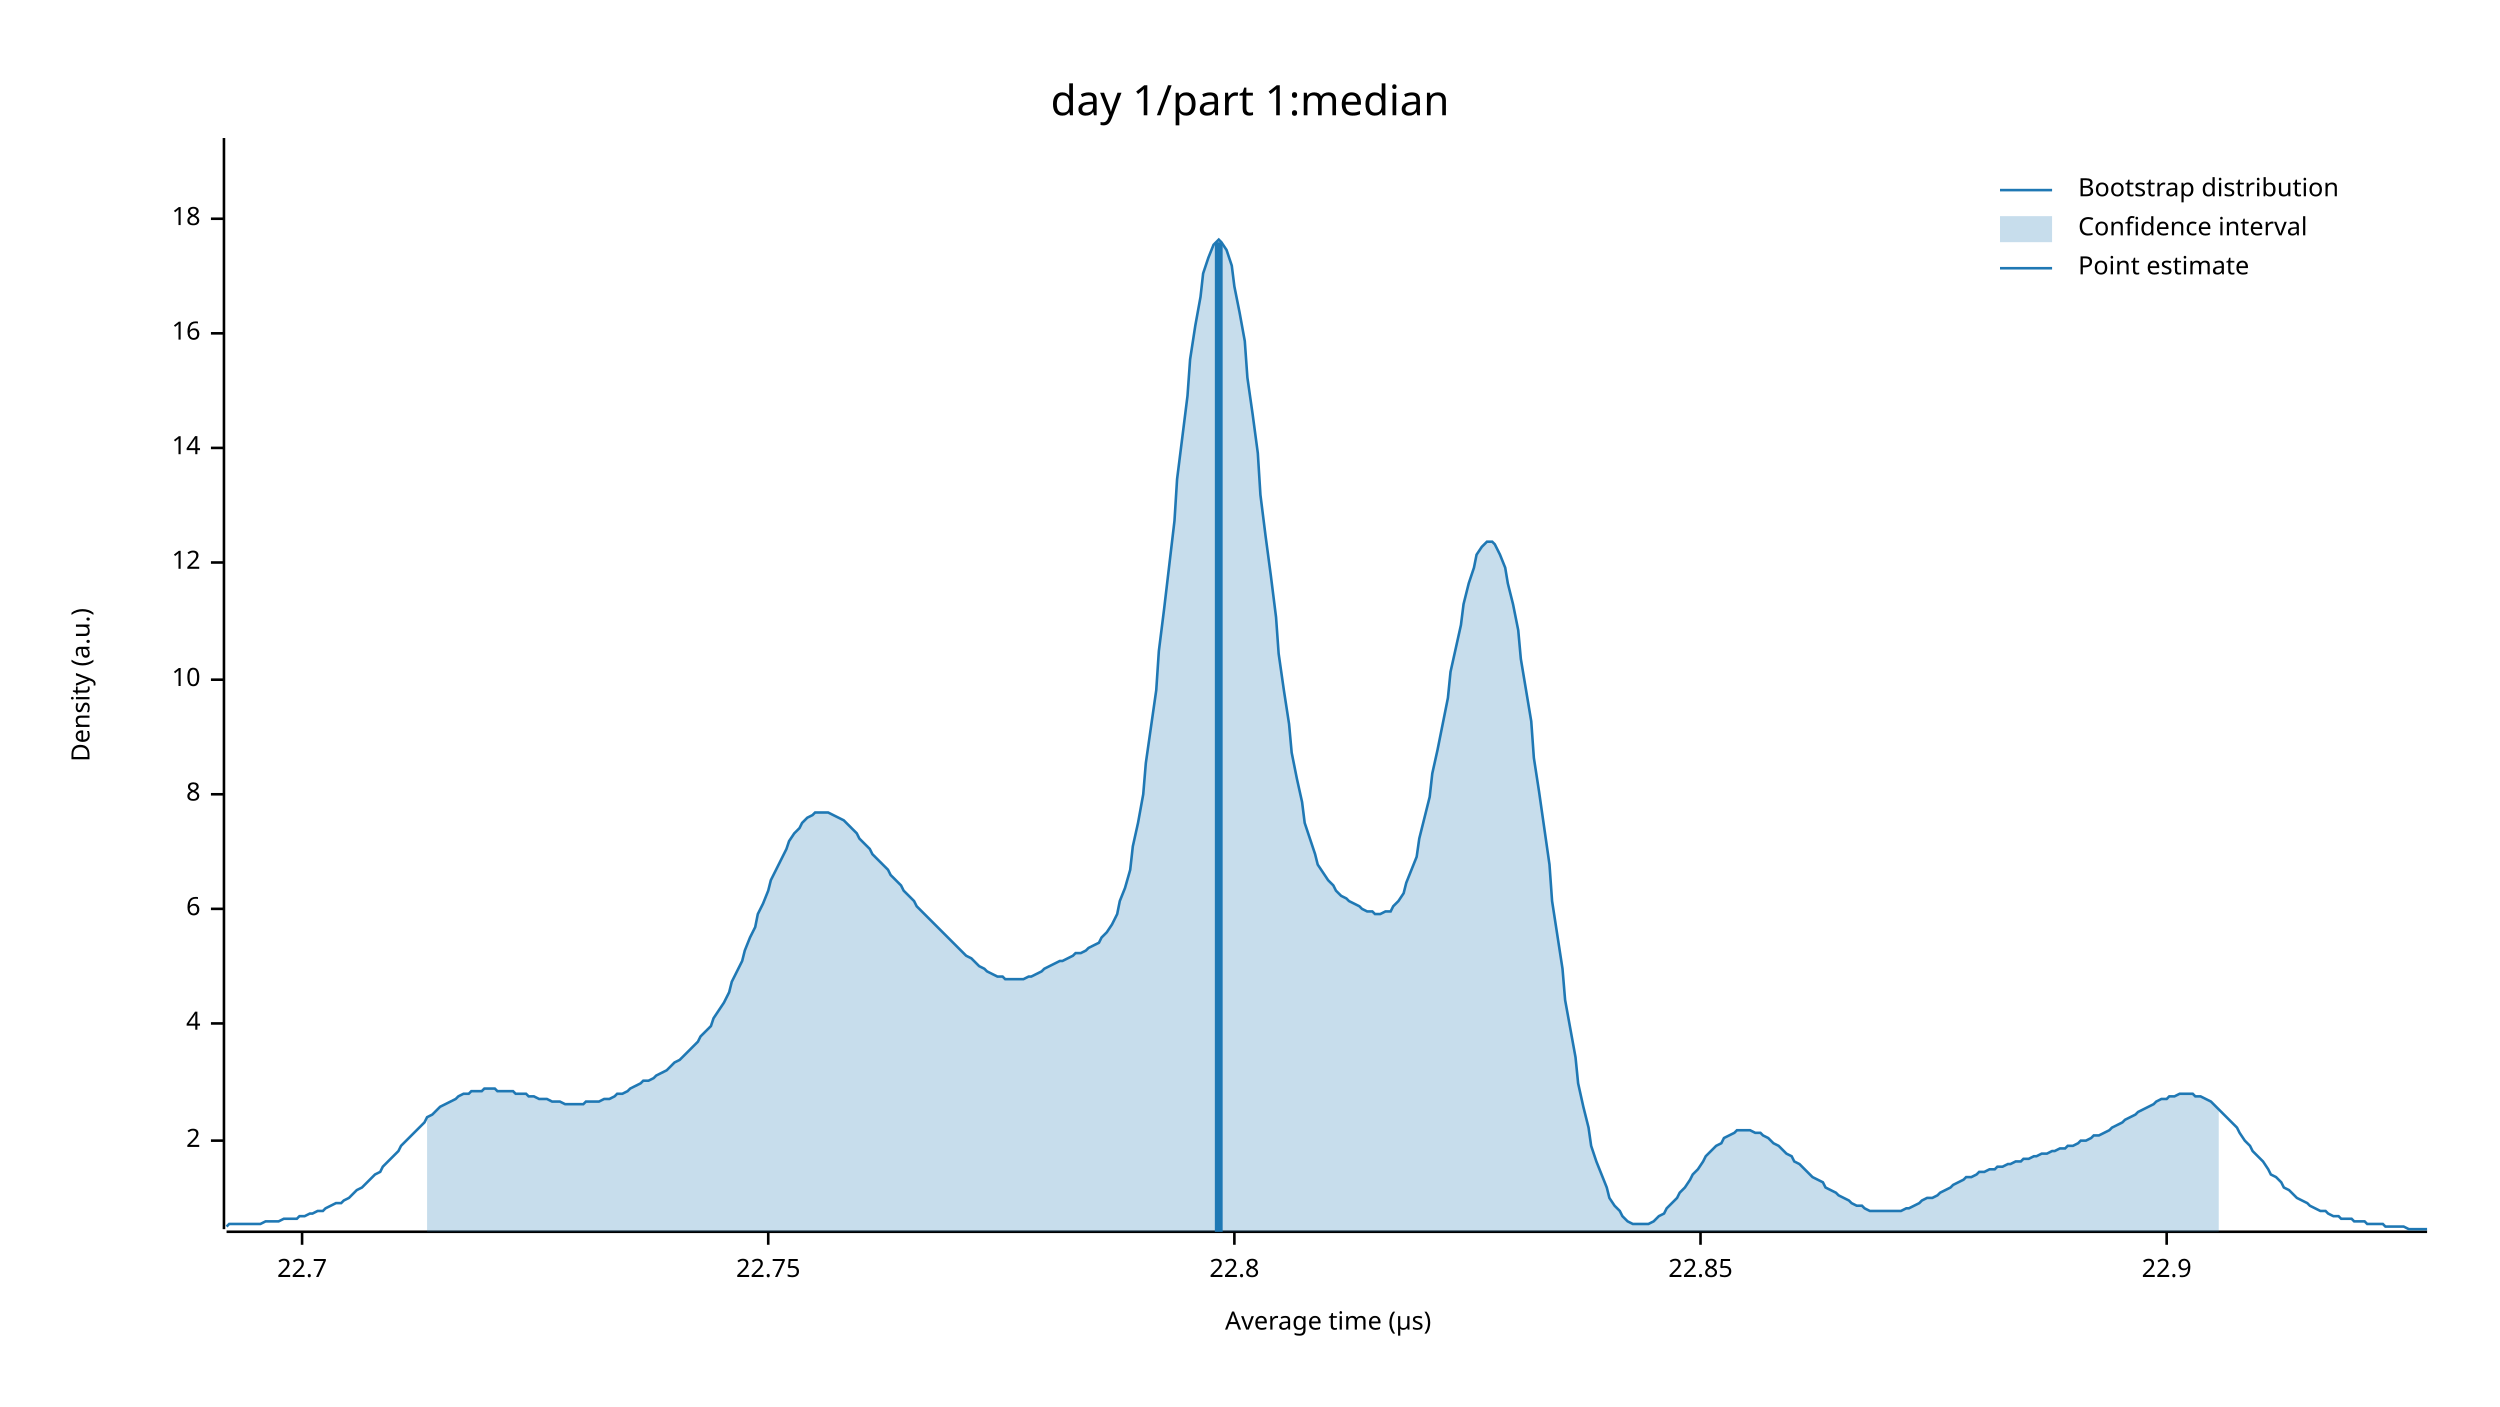
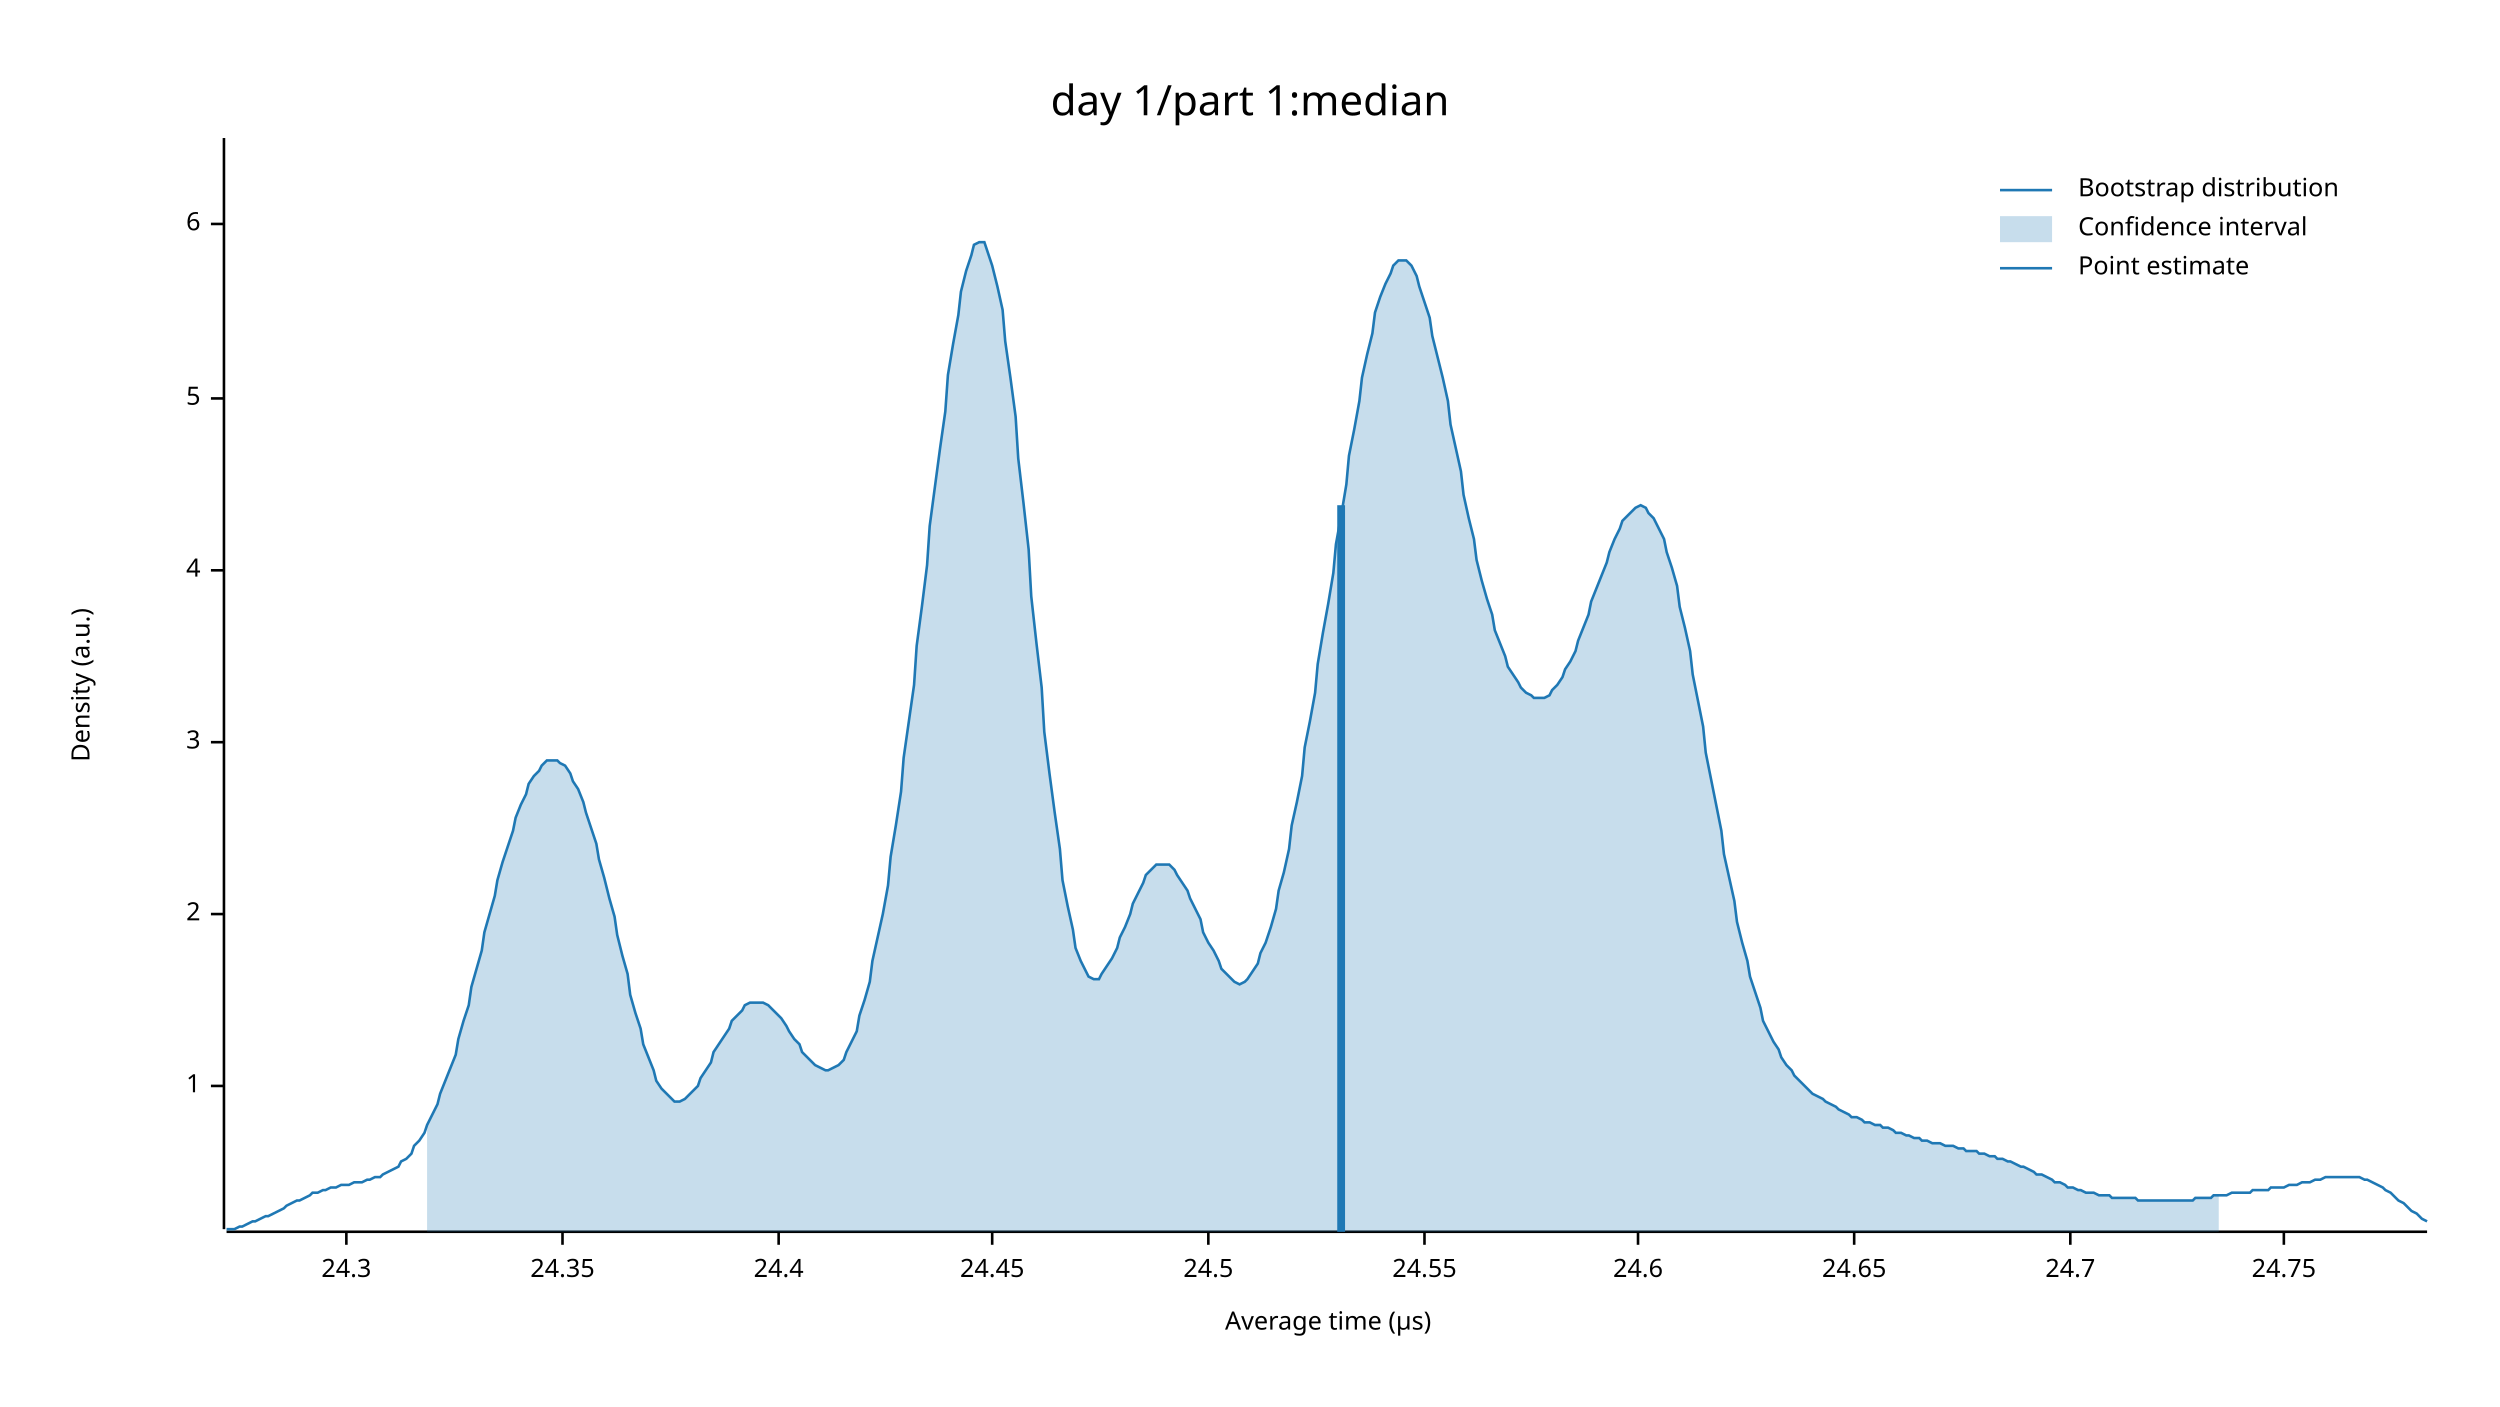
<svg xmlns="http://www.w3.org/2000/svg" width="960" height="540" viewBox="0 0 960 540">
  <text x="480" y="32" dy="0.76em" text-anchor="middle" font-family="sans-serif" font-size="16.129" opacity="1" fill="#000000">
day 1/part 1:median
</text>
  <text x="27" y="263" dy="0.76em" text-anchor="middle" font-family="sans-serif" font-size="9.677" opacity="1" fill="#000000" transform="rotate(270, 27, 263)">
Density (a.u.)
</text>
  <text x="510" y="513" dy="-0.5ex" text-anchor="middle" font-family="sans-serif" font-size="9.677" opacity="1" fill="#000000">
Average time (µs)
</text>
  <polyline fill="none" opacity="1" stroke="#000000" stroke-width="1" points="86,53 86,472 " />
-   <text x="77" y="438" dy="0.5ex" text-anchor="end" font-family="sans-serif" font-size="9.677" opacity="1" fill="#000000">
+   <text x="77" y="417" dy="0.5ex" text-anchor="end" font-family="sans-serif" font-size="9.677" opacity="1" fill="#000000">
+ 1
+ </text>
+   <polyline fill="none" opacity="1" stroke="#000000" stroke-width="1" points="81,417 86,417 " />
+   <text x="77" y="351" dy="0.5ex" text-anchor="end" font-family="sans-serif" font-size="9.677" opacity="1" fill="#000000">
2
</text>
-   <polyline fill="none" opacity="1" stroke="#000000" stroke-width="1" points="81,438 86,438 " />
-   <text x="77" y="393" dy="0.5ex" text-anchor="end" font-family="sans-serif" font-size="9.677" opacity="1" fill="#000000">
+   <polyline fill="none" opacity="1" stroke="#000000" stroke-width="1" points="81,351 86,351 " />
+   <text x="77" y="285" dy="0.5ex" text-anchor="end" font-family="sans-serif" font-size="9.677" opacity="1" fill="#000000">
+ 3
+ </text>
+   <polyline fill="none" opacity="1" stroke="#000000" stroke-width="1" points="81,285 86,285 " />
+   <text x="77" y="219" dy="0.5ex" text-anchor="end" font-family="sans-serif" font-size="9.677" opacity="1" fill="#000000">
4
</text>
-   <polyline fill="none" opacity="1" stroke="#000000" stroke-width="1" points="81,393 86,393 " />
-   <text x="77" y="349" dy="0.5ex" text-anchor="end" font-family="sans-serif" font-size="9.677" opacity="1" fill="#000000">
+   <polyline fill="none" opacity="1" stroke="#000000" stroke-width="1" points="81,219 86,219 " />
+   <text x="77" y="153" dy="0.5ex" text-anchor="end" font-family="sans-serif" font-size="9.677" opacity="1" fill="#000000">
+ 5
+ </text>
+   <polyline fill="none" opacity="1" stroke="#000000" stroke-width="1" points="81,153 86,153 " />
+   <text x="77" y="86" dy="0.5ex" text-anchor="end" font-family="sans-serif" font-size="9.677" opacity="1" fill="#000000">
6
</text>
-   <polyline fill="none" opacity="1" stroke="#000000" stroke-width="1" points="81,349 86,349 " />
-   <text x="77" y="305" dy="0.5ex" text-anchor="end" font-family="sans-serif" font-size="9.677" opacity="1" fill="#000000">
- 8
+   <polyline fill="none" opacity="1" stroke="#000000" stroke-width="1" points="81,86 86,86 " />
+   <polyline fill="none" opacity="1" stroke="#000000" stroke-width="1" points="87,473 932,473 " />
+   <text x="133" y="483" dy="0.76em" text-anchor="middle" font-family="sans-serif" font-size="9.677" opacity="1" fill="#000000">
+ 24.3
</text>
-   <polyline fill="none" opacity="1" stroke="#000000" stroke-width="1" points="81,305 86,305 " />
-   <text x="77" y="261" dy="0.5ex" text-anchor="end" font-family="sans-serif" font-size="9.677" opacity="1" fill="#000000">
- 10
+   <polyline fill="none" opacity="1" stroke="#000000" stroke-width="1" points="133,473 133,478 " />
+   <text x="216" y="483" dy="0.76em" text-anchor="middle" font-family="sans-serif" font-size="9.677" opacity="1" fill="#000000">
+ 24.35
</text>
-   <polyline fill="none" opacity="1" stroke="#000000" stroke-width="1" points="81,261 86,261 " />
-   <text x="77" y="216" dy="0.5ex" text-anchor="end" font-family="sans-serif" font-size="9.677" opacity="1" fill="#000000">
- 12
+   <polyline fill="none" opacity="1" stroke="#000000" stroke-width="1" points="216,473 216,478 " />
+   <text x="299" y="483" dy="0.76em" text-anchor="middle" font-family="sans-serif" font-size="9.677" opacity="1" fill="#000000">
+ 24.4
</text>
-   <polyline fill="none" opacity="1" stroke="#000000" stroke-width="1" points="81,216 86,216 " />
-   <text x="77" y="172" dy="0.5ex" text-anchor="end" font-family="sans-serif" font-size="9.677" opacity="1" fill="#000000">
- 14
+   <polyline fill="none" opacity="1" stroke="#000000" stroke-width="1" points="299,473 299,478 " />
+   <text x="381" y="483" dy="0.76em" text-anchor="middle" font-family="sans-serif" font-size="9.677" opacity="1" fill="#000000">
+ 24.45
</text>
-   <polyline fill="none" opacity="1" stroke="#000000" stroke-width="1" points="81,172 86,172 " />
-   <text x="77" y="128" dy="0.5ex" text-anchor="end" font-family="sans-serif" font-size="9.677" opacity="1" fill="#000000">
- 16
+   <polyline fill="none" opacity="1" stroke="#000000" stroke-width="1" points="381,473 381,478 " />
+   <text x="464" y="483" dy="0.76em" text-anchor="middle" font-family="sans-serif" font-size="9.677" opacity="1" fill="#000000">
+ 24.5
</text>
-   <polyline fill="none" opacity="1" stroke="#000000" stroke-width="1" points="81,128 86,128 " />
-   <text x="77" y="84" dy="0.5ex" text-anchor="end" font-family="sans-serif" font-size="9.677" opacity="1" fill="#000000">
- 18
+   <polyline fill="none" opacity="1" stroke="#000000" stroke-width="1" points="464,473 464,478 " />
+   <text x="547" y="483" dy="0.76em" text-anchor="middle" font-family="sans-serif" font-size="9.677" opacity="1" fill="#000000">
+ 24.55
</text>
-   <polyline fill="none" opacity="1" stroke="#000000" stroke-width="1" points="81,84 86,84 " />
-   <polyline fill="none" opacity="1" stroke="#000000" stroke-width="1" points="87,473 932,473 " />
-   <text x="116" y="483" dy="0.76em" text-anchor="middle" font-family="sans-serif" font-size="9.677" opacity="1" fill="#000000">
- 22.7
+   <polyline fill="none" opacity="1" stroke="#000000" stroke-width="1" points="547,473 547,478 " />
+   <text x="629" y="483" dy="0.76em" text-anchor="middle" font-family="sans-serif" font-size="9.677" opacity="1" fill="#000000">
+ 24.6
</text>
-   <polyline fill="none" opacity="1" stroke="#000000" stroke-width="1" points="116,473 116,478 " />
-   <text x="295" y="483" dy="0.76em" text-anchor="middle" font-family="sans-serif" font-size="9.677" opacity="1" fill="#000000">
- 22.75
+   <polyline fill="none" opacity="1" stroke="#000000" stroke-width="1" points="629,473 629,478 " />
+   <text x="712" y="483" dy="0.76em" text-anchor="middle" font-family="sans-serif" font-size="9.677" opacity="1" fill="#000000">
+ 24.65
</text>
-   <polyline fill="none" opacity="1" stroke="#000000" stroke-width="1" points="295,473 295,478 " />
-   <text x="474" y="483" dy="0.76em" text-anchor="middle" font-family="sans-serif" font-size="9.677" opacity="1" fill="#000000">
- 22.8
+   <polyline fill="none" opacity="1" stroke="#000000" stroke-width="1" points="712,473 712,478 " />
+   <text x="795" y="483" dy="0.76em" text-anchor="middle" font-family="sans-serif" font-size="9.677" opacity="1" fill="#000000">
+ 24.7
</text>
-   <polyline fill="none" opacity="1" stroke="#000000" stroke-width="1" points="474,473 474,478 " />
-   <text x="653" y="483" dy="0.76em" text-anchor="middle" font-family="sans-serif" font-size="9.677" opacity="1" fill="#000000">
- 22.85
+   <polyline fill="none" opacity="1" stroke="#000000" stroke-width="1" points="795,473 795,478 " />
+   <text x="877" y="483" dy="0.76em" text-anchor="middle" font-family="sans-serif" font-size="9.677" opacity="1" fill="#000000">
+ 24.75
</text>
-   <polyline fill="none" opacity="1" stroke="#000000" stroke-width="1" points="653,473 653,478 " />
-   <text x="832" y="483" dy="0.76em" text-anchor="middle" font-family="sans-serif" font-size="9.677" opacity="1" fill="#000000">
- 22.9
- </text>
-   <polyline fill="none" opacity="1" stroke="#000000" stroke-width="1" points="832,473 832,478 " />
-   <polyline fill="none" opacity="1" stroke="#1F78B4" stroke-width="1" points="87,471 88,470 90,470 92,470 93,470 95,470 97,470 98,470 100,470 102,469 103,469 105,469 107,469 109,468 110,468 112,468 114,468 115,467 117,467 119,466 120,466 122,465 124,465 125,464 127,463 129,462 131,462 132,461 134,460 136,458 137,457 139,456 141,454 142,453 144,451 146,450 147,448 149,446 151,444 153,442 154,440 156,438 158,436 159,435 161,433 163,431 164,429 166,428 168,426 169,425 171,424 173,423 175,422 176,421 178,420 180,420 181,419 183,419 185,419 186,418 188,418 190,418 191,419 193,419 195,419 197,419 198,420 200,420 202,420 203,421 205,421 207,422 208,422 210,422 212,423 214,423 215,423 217,424 219,424 220,424 222,424 224,424 225,423 227,423 229,423 230,423 232,422 234,422 236,421 237,420 239,420 241,419 242,418 244,417 246,416 247,415 249,415 251,414 252,413 254,412 256,411 258,409 259,408 261,407 263,405 264,404 266,402 268,400 269,398 271,396 273,394 274,391 276,388 278,385 280,381 281,377 283,373 285,369 286,365 288,360 290,356 291,351 293,347 295,342 296,338 298,334 300,330 302,326 303,323 305,320 307,318 308,316 310,314 312,313 313,312 315,312 317,312 318,312 320,313 322,314 324,315 325,316 327,318 329,320 330,322 332,324 334,326 335,328 337,330 339,332 341,334 342,336 344,338 346,340 347,342 349,344 351,346 352,348 354,350 356,352 357,353 359,355 361,357 363,359 364,360 366,362 368,364 369,365 371,367 373,368 374,369 376,371 378,372 379,373 381,374 383,375 385,375 386,376 388,376 390,376 391,376 393,376 395,375 396,375 398,374 400,373 401,372 403,371 405,370 407,369 408,369 410,368 412,367 413,366 415,366 417,365 418,364 420,363 422,362 423,360 425,358 427,355 429,351 430,346 432,341 434,334 435,325 437,316 439,305 440,293 442,279 444,265 445,250 447,234 449,217 451,200 452,184 454,168 456,152 457,138 459,125 461,114 462,105 464,99 466,94 468,92 469,93 471,96 473,102 474,110 476,120 478,131 479,145 481,159 483,174 484,190 486,206 488,221 490,237 491,251 493,265 495,278 496,289 498,299 500,308 501,316 503,322 505,328 506,332 508,335 510,338 512,340 513,342 515,344 517,345 518,346 520,347 522,348 523,349 525,350 527,350 528,351 530,351 532,350 534,350 535,348 537,346 539,343 540,339 542,334 544,329 545,322 547,314 549,306 550,297 552,288 554,278 556,268 557,258 559,249 561,240 562,232 564,224 566,218 567,213 569,210 571,208 573,208 574,209 576,213 578,218 579,224 581,232 583,242 584,253 586,265 588,277 589,291 591,304 593,318 595,332 596,346 598,359 600,372 601,384 603,395 605,406 606,416 608,425 610,433 611,440 613,446 615,451 617,456 618,460 620,463 622,465 623,467 625,469 627,470 628,470 630,470 632,470 633,470 635,469 637,467 639,466 640,464 642,462 644,460 645,458 647,456 649,453 650,451 652,449 654,446 655,444 657,442 659,440 661,439 662,437 664,436 666,435 667,434 669,434 671,434 672,434 674,435 676,435 677,436 679,437 681,439 683,440 684,441 686,443 688,444 689,446 691,447 693,449 694,450 696,452 698,453 700,454 701,456 703,457 705,458 706,459 708,460 710,461 711,462 713,463 715,463 716,464 718,465 720,465 722,465 723,465 725,465 727,465 728,465 730,465 732,464 733,464 735,463 737,462 738,461 740,460 742,460 744,459 745,458 747,457 749,456 750,455 752,454 754,453 755,452 757,452 759,451 760,450 762,450 764,449 766,449 767,448 769,448 771,447 772,447 774,446 776,446 777,445 779,445 781,444 782,444 784,443 786,443 788,442 789,442 791,441 793,441 794,440 796,440 798,439 799,438 801,438 803,437 804,436 806,436 808,435 810,434 811,433 813,432 815,431 816,430 818,429 820,428 821,427 823,426 825,425 827,424 828,423 830,422 832,422 833,421 835,421 837,420 838,420 840,420 842,420 843,421 845,421 847,422 849,423 850,424 852,426 854,428 855,429 857,431 859,433 860,435 862,438 864,440 865,442 867,444 869,446 871,449 872,451 874,452 876,454 877,456 879,457 881,459 882,460 884,461 886,462 887,463 889,464 891,465 893,465 894,466 896,467 898,467 899,468 901,468 903,468 904,469 906,469 908,469 909,470 911,470 913,470 915,470 916,471 918,471 920,471 921,471 923,471 925,472 926,472 928,472 930,472 932,472 " />
-   <polygon opacity="0.25" fill="#1F78B4" points="164,429 166,428 168,426 169,425 171,424 173,423 175,422 176,421 178,420 180,420 181,419 183,419 185,419 186,418 188,418 190,418 191,419 193,419 195,419 197,419 198,420 200,420 202,420 203,421 205,421 207,422 208,422 210,422 212,423 214,423 215,423 217,424 219,424 220,424 222,424 224,424 225,423 227,423 229,423 230,423 232,422 234,422 236,421 237,420 239,420 241,419 242,418 244,417 246,416 247,415 249,415 251,414 252,413 254,412 256,411 258,409 259,408 261,407 263,405 264,404 266,402 268,400 269,398 271,396 273,394 274,391 276,388 278,385 280,381 281,377 283,373 285,369 286,365 288,360 290,356 291,351 293,347 295,342 296,338 298,334 300,330 302,326 303,323 305,320 307,318 308,316 310,314 312,313 313,312 315,312 317,312 318,312 320,313 322,314 324,315 325,316 327,318 329,320 330,322 332,324 334,326 335,328 337,330 339,332 341,334 342,336 344,338 346,340 347,342 349,344 351,346 352,348 354,350 356,352 357,353 359,355 361,357 363,359 364,360 366,362 368,364 369,365 371,367 373,368 374,369 376,371 378,372 379,373 381,374 383,375 385,375 386,376 388,376 390,376 391,376 393,376 395,375 396,375 398,374 400,373 401,372 403,371 405,370 407,369 408,369 410,368 412,367 413,366 415,366 417,365 418,364 420,363 422,362 423,360 425,358 427,355 429,351 430,346 432,341 434,334 435,325 437,316 439,305 440,293 442,279 444,265 445,250 447,234 449,217 451,200 452,184 454,168 456,152 457,138 459,125 461,114 462,105 464,99 466,94 468,92 469,93 471,96 473,102 474,110 476,120 478,131 479,145 481,159 483,174 484,190 486,206 488,221 490,237 491,251 493,265 495,278 496,289 498,299 500,308 501,316 503,322 505,328 506,332 508,335 510,338 512,340 513,342 515,344 517,345 518,346 520,347 522,348 523,349 525,350 527,350 528,351 530,351 532,350 534,350 535,348 537,346 539,343 540,339 542,334 544,329 545,322 547,314 549,306 550,297 552,288 554,278 556,268 557,258 559,249 561,240 562,232 564,224 566,218 567,213 569,210 571,208 573,208 574,209 576,213 578,218 579,224 581,232 583,242 584,253 586,265 588,277 589,291 591,304 593,318 595,332 596,346 598,359 600,372 601,384 603,395 605,406 606,416 608,425 610,433 611,440 613,446 615,451 617,456 618,460 620,463 622,465 623,467 625,469 627,470 628,470 630,470 632,470 633,470 635,469 637,467 639,466 640,464 642,462 644,460 645,458 647,456 649,453 650,451 652,449 654,446 655,444 657,442 659,440 661,439 662,437 664,436 666,435 667,434 669,434 671,434 672,434 674,435 676,435 677,436 679,437 681,439 683,440 684,441 686,443 688,444 689,446 691,447 693,449 694,450 696,452 698,453 700,454 701,456 703,457 705,458 706,459 708,460 710,461 711,462 713,463 715,463 716,464 718,465 720,465 722,465 723,465 725,465 727,465 728,465 730,465 732,464 733,464 735,463 737,462 738,461 740,460 742,460 744,459 745,458 747,457 749,456 750,455 752,454 754,453 755,452 757,452 759,451 760,450 762,450 764,449 766,449 767,448 769,448 771,447 772,447 774,446 776,446 777,445 779,445 781,444 782,444 784,443 786,443 788,442 789,442 791,441 793,441 794,440 796,440 798,439 799,438 801,438 803,437 804,436 806,436 808,435 810,434 811,433 813,432 815,431 816,430 818,429 820,428 821,427 823,426 825,425 827,424 828,423 830,422 832,422 833,421 835,421 837,420 838,420 840,420 842,420 843,421 845,421 847,422 849,423 850,424 852,426 852,473 164,473 " />
-   <polyline fill="none" opacity="1" stroke="#1F78B4" stroke-width="3" points="468,473 468,93 " />
+   <polyline fill="none" opacity="1" stroke="#000000" stroke-width="1" points="877,473 877,478 " />
+   <polyline fill="none" opacity="1" stroke="#1F78B4" stroke-width="1" points="87,472 88,472 90,472 92,471 93,471 95,470 97,469 98,469 100,468 102,467 103,467 105,466 107,465 109,464 110,463 112,462 114,461 115,461 117,460 119,459 120,458 122,458 124,457 125,457 127,456 129,456 131,455 132,455 134,455 136,454 137,454 139,454 141,453 142,453 144,452 146,452 147,451 149,450 151,449 153,448 154,446 156,445 158,443 159,440 161,438 163,435 164,432 166,428 168,424 169,420 171,415 173,410 175,405 176,399 178,392 180,386 181,379 183,372 185,365 186,358 188,351 190,344 191,338 193,331 195,325 197,319 198,314 200,309 202,305 203,301 205,298 207,296 208,294 210,292 212,292 214,292 215,293 217,294 219,297 220,300 222,303 224,308 225,312 227,318 229,324 230,330 232,337 234,345 236,352 237,359 239,367 241,374 242,382 244,389 246,395 247,401 249,406 251,411 252,415 254,418 256,420 258,422 259,423 261,423 263,422 264,421 266,419 268,417 269,414 271,411 273,408 274,404 276,401 278,398 280,395 281,392 283,390 285,388 286,386 288,385 290,385 291,385 293,385 295,386 296,387 298,389 300,391 302,394 303,396 305,399 307,401 308,404 310,406 312,408 313,409 315,410 317,411 318,411 320,410 322,409 324,407 325,404 327,400 329,396 330,390 332,384 334,377 335,369 337,360 339,351 341,340 342,329 344,317 346,304 347,291 349,277 351,263 352,248 354,233 356,217 357,202 359,187 361,172 363,158 364,144 366,132 368,121 369,112 371,104 373,98 374,94 376,93 378,93 379,96 381,102 383,110 385,119 386,131 388,145 390,160 391,176 393,193 395,211 396,229 398,247 400,264 401,281 403,297 405,312 407,326 408,338 410,348 412,357 413,364 415,369 417,373 418,375 420,376 422,376 423,374 425,371 427,368 429,364 430,360 432,356 434,351 435,347 437,343 439,339 440,336 442,334 444,332 445,332 447,332 449,332 451,334 452,336 454,339 456,342 457,345 459,349 461,353 462,358 464,362 466,365 468,369 469,372 471,374 473,376 474,377 476,378 478,377 479,376 481,373 483,370 484,366 486,362 488,356 490,349 491,342 493,335 495,326 496,317 498,308 500,298 501,287 503,277 505,266 506,255 508,243 510,232 512,220 513,209 515,198 517,186 518,175 520,165 522,154 523,145 525,136 527,128 528,120 530,114 532,109 534,105 535,102 537,100 539,100 540,100 542,102 544,106 545,110 547,116 549,122 550,129 552,137 554,145 556,154 557,163 559,172 561,181 562,190 564,199 566,207 567,215 569,223 571,230 573,236 574,242 576,247 578,252 579,256 581,259 583,262 584,264 586,266 588,267 589,268 591,268 593,268 595,267 596,265 598,263 600,260 601,257 603,254 605,250 606,246 608,241 610,236 611,231 613,226 615,221 617,216 618,212 620,207 622,203 623,200 625,198 627,196 628,195 630,194 632,195 633,197 635,199 637,203 639,207 640,212 642,218 644,225 645,233 647,241 649,250 650,259 652,269 654,279 655,289 657,299 659,309 661,319 662,328 664,337 666,346 667,354 669,362 671,369 672,375 674,381 676,387 677,392 679,396 681,400 683,403 684,406 686,409 688,411 689,413 691,415 693,417 694,418 696,420 698,421 700,422 701,423 703,424 705,425 706,426 708,427 710,428 711,429 713,429 715,430 716,431 718,431 720,432 722,432 723,433 725,433 727,434 728,435 730,435 732,436 733,436 735,437 737,437 738,438 740,438 742,439 744,439 745,439 747,440 749,440 750,440 752,441 754,441 755,442 757,442 759,442 760,443 762,443 764,444 766,444 767,445 769,445 771,446 772,446 774,447 776,448 777,448 779,449 781,450 782,451 784,451 786,452 788,453 789,454 791,454 793,455 794,456 796,456 798,457 799,457 801,458 803,458 804,458 806,459 808,459 810,459 811,460 813,460 815,460 816,460 818,460 820,460 821,461 823,461 825,461 827,461 828,461 830,461 832,461 833,461 835,461 837,461 838,461 840,461 842,461 843,460 845,460 847,460 849,460 850,459 852,459 854,459 855,459 857,458 859,458 860,458 862,458 864,458 865,457 867,457 869,457 871,457 872,456 874,456 876,456 877,456 879,455 881,455 882,455 884,454 886,454 887,454 889,453 891,453 893,452 894,452 896,452 898,452 899,452 901,452 903,452 904,452 906,452 908,453 909,453 911,454 913,455 915,456 916,457 918,458 920,460 921,461 923,462 925,464 926,465 928,466 930,468 932,469 " />
+   <polygon opacity="0.25" fill="#1F78B4" points="164,432 166,428 168,424 169,420 171,415 173,410 175,405 176,399 178,392 180,386 181,379 183,372 185,365 186,358 188,351 190,344 191,338 193,331 195,325 197,319 198,314 200,309 202,305 203,301 205,298 207,296 208,294 210,292 212,292 214,292 215,293 217,294 219,297 220,300 222,303 224,308 225,312 227,318 229,324 230,330 232,337 234,345 236,352 237,359 239,367 241,374 242,382 244,389 246,395 247,401 249,406 251,411 252,415 254,418 256,420 258,422 259,423 261,423 263,422 264,421 266,419 268,417 269,414 271,411 273,408 274,404 276,401 278,398 280,395 281,392 283,390 285,388 286,386 288,385 290,385 291,385 293,385 295,386 296,387 298,389 300,391 302,394 303,396 305,399 307,401 308,404 310,406 312,408 313,409 315,410 317,411 318,411 320,410 322,409 324,407 325,404 327,400 329,396 330,390 332,384 334,377 335,369 337,360 339,351 341,340 342,329 344,317 346,304 347,291 349,277 351,263 352,248 354,233 356,217 357,202 359,187 361,172 363,158 364,144 366,132 368,121 369,112 371,104 373,98 374,94 376,93 378,93 379,96 381,102 383,110 385,119 386,131 388,145 390,160 391,176 393,193 395,211 396,229 398,247 400,264 401,281 403,297 405,312 407,326 408,338 410,348 412,357 413,364 415,369 417,373 418,375 420,376 422,376 423,374 425,371 427,368 429,364 430,360 432,356 434,351 435,347 437,343 439,339 440,336 442,334 444,332 445,332 447,332 449,332 451,334 452,336 454,339 456,342 457,345 459,349 461,353 462,358 464,362 466,365 468,369 469,372 471,374 473,376 474,377 476,378 478,377 479,376 481,373 483,370 484,366 486,362 488,356 490,349 491,342 493,335 495,326 496,317 498,308 500,298 501,287 503,277 505,266 506,255 508,243 510,232 512,220 513,209 515,198 517,186 518,175 520,165 522,154 523,145 525,136 527,128 528,120 530,114 532,109 534,105 535,102 537,100 539,100 540,100 542,102 544,106 545,110 547,116 549,122 550,129 552,137 554,145 556,154 557,163 559,172 561,181 562,190 564,199 566,207 567,215 569,223 571,230 573,236 574,242 576,247 578,252 579,256 581,259 583,262 584,264 586,266 588,267 589,268 591,268 593,268 595,267 596,265 598,263 600,260 601,257 603,254 605,250 606,246 608,241 610,236 611,231 613,226 615,221 617,216 618,212 620,207 622,203 623,200 625,198 627,196 628,195 630,194 632,195 633,197 635,199 637,203 639,207 640,212 642,218 644,225 645,233 647,241 649,250 650,259 652,269 654,279 655,289 657,299 659,309 661,319 662,328 664,337 666,346 667,354 669,362 671,369 672,375 674,381 676,387 677,392 679,396 681,400 683,403 684,406 686,409 688,411 689,413 691,415 693,417 694,418 696,420 698,421 700,422 701,423 703,424 705,425 706,426 708,427 710,428 711,429 713,429 715,430 716,431 718,431 720,432 722,432 723,433 725,433 727,434 728,435 730,435 732,436 733,436 735,437 737,437 738,438 740,438 742,439 744,439 745,439 747,440 749,440 750,440 752,441 754,441 755,442 757,442 759,442 760,443 762,443 764,444 766,444 767,445 769,445 771,446 772,446 774,447 776,448 777,448 779,449 781,450 782,451 784,451 786,452 788,453 789,454 791,454 793,455 794,456 796,456 798,457 799,457 801,458 803,458 804,458 806,459 808,459 810,459 811,460 813,460 815,460 816,460 818,460 820,460 821,461 823,461 825,461 827,461 828,461 830,461 832,461 833,461 835,461 837,461 838,461 840,461 842,461 843,460 845,460 847,460 849,460 850,459 852,459 852,473 164,473 " />
+   <polyline fill="none" opacity="1" stroke="#1F78B4" stroke-width="3" points="515,473 515,194 " />
  <text x="798" y="68" dy="0.76em" text-anchor="start" font-family="sans-serif" font-size="9.677" opacity="1" fill="#000000">
Bootstrap distribution
</text>
  <text x="798" y="83" dy="0.76em" text-anchor="start" font-family="sans-serif" font-size="9.677" opacity="1" fill="#000000">
Confidence interval
</text>
  <text x="798" y="98" dy="0.76em" text-anchor="start" font-family="sans-serif" font-size="9.677" opacity="1" fill="#000000">
Point estimate
</text>
  <polyline fill="none" opacity="1" stroke="#1F78B4" stroke-width="1" points="768,73 788,73 " />
  <rect x="768" y="83" width="20" height="10" opacity="0.25" fill="#1F78B4" stroke="none" />
  <polyline fill="none" opacity="1" stroke="#1F78B4" stroke-width="1" points="768,103 788,103 " />
</svg>
